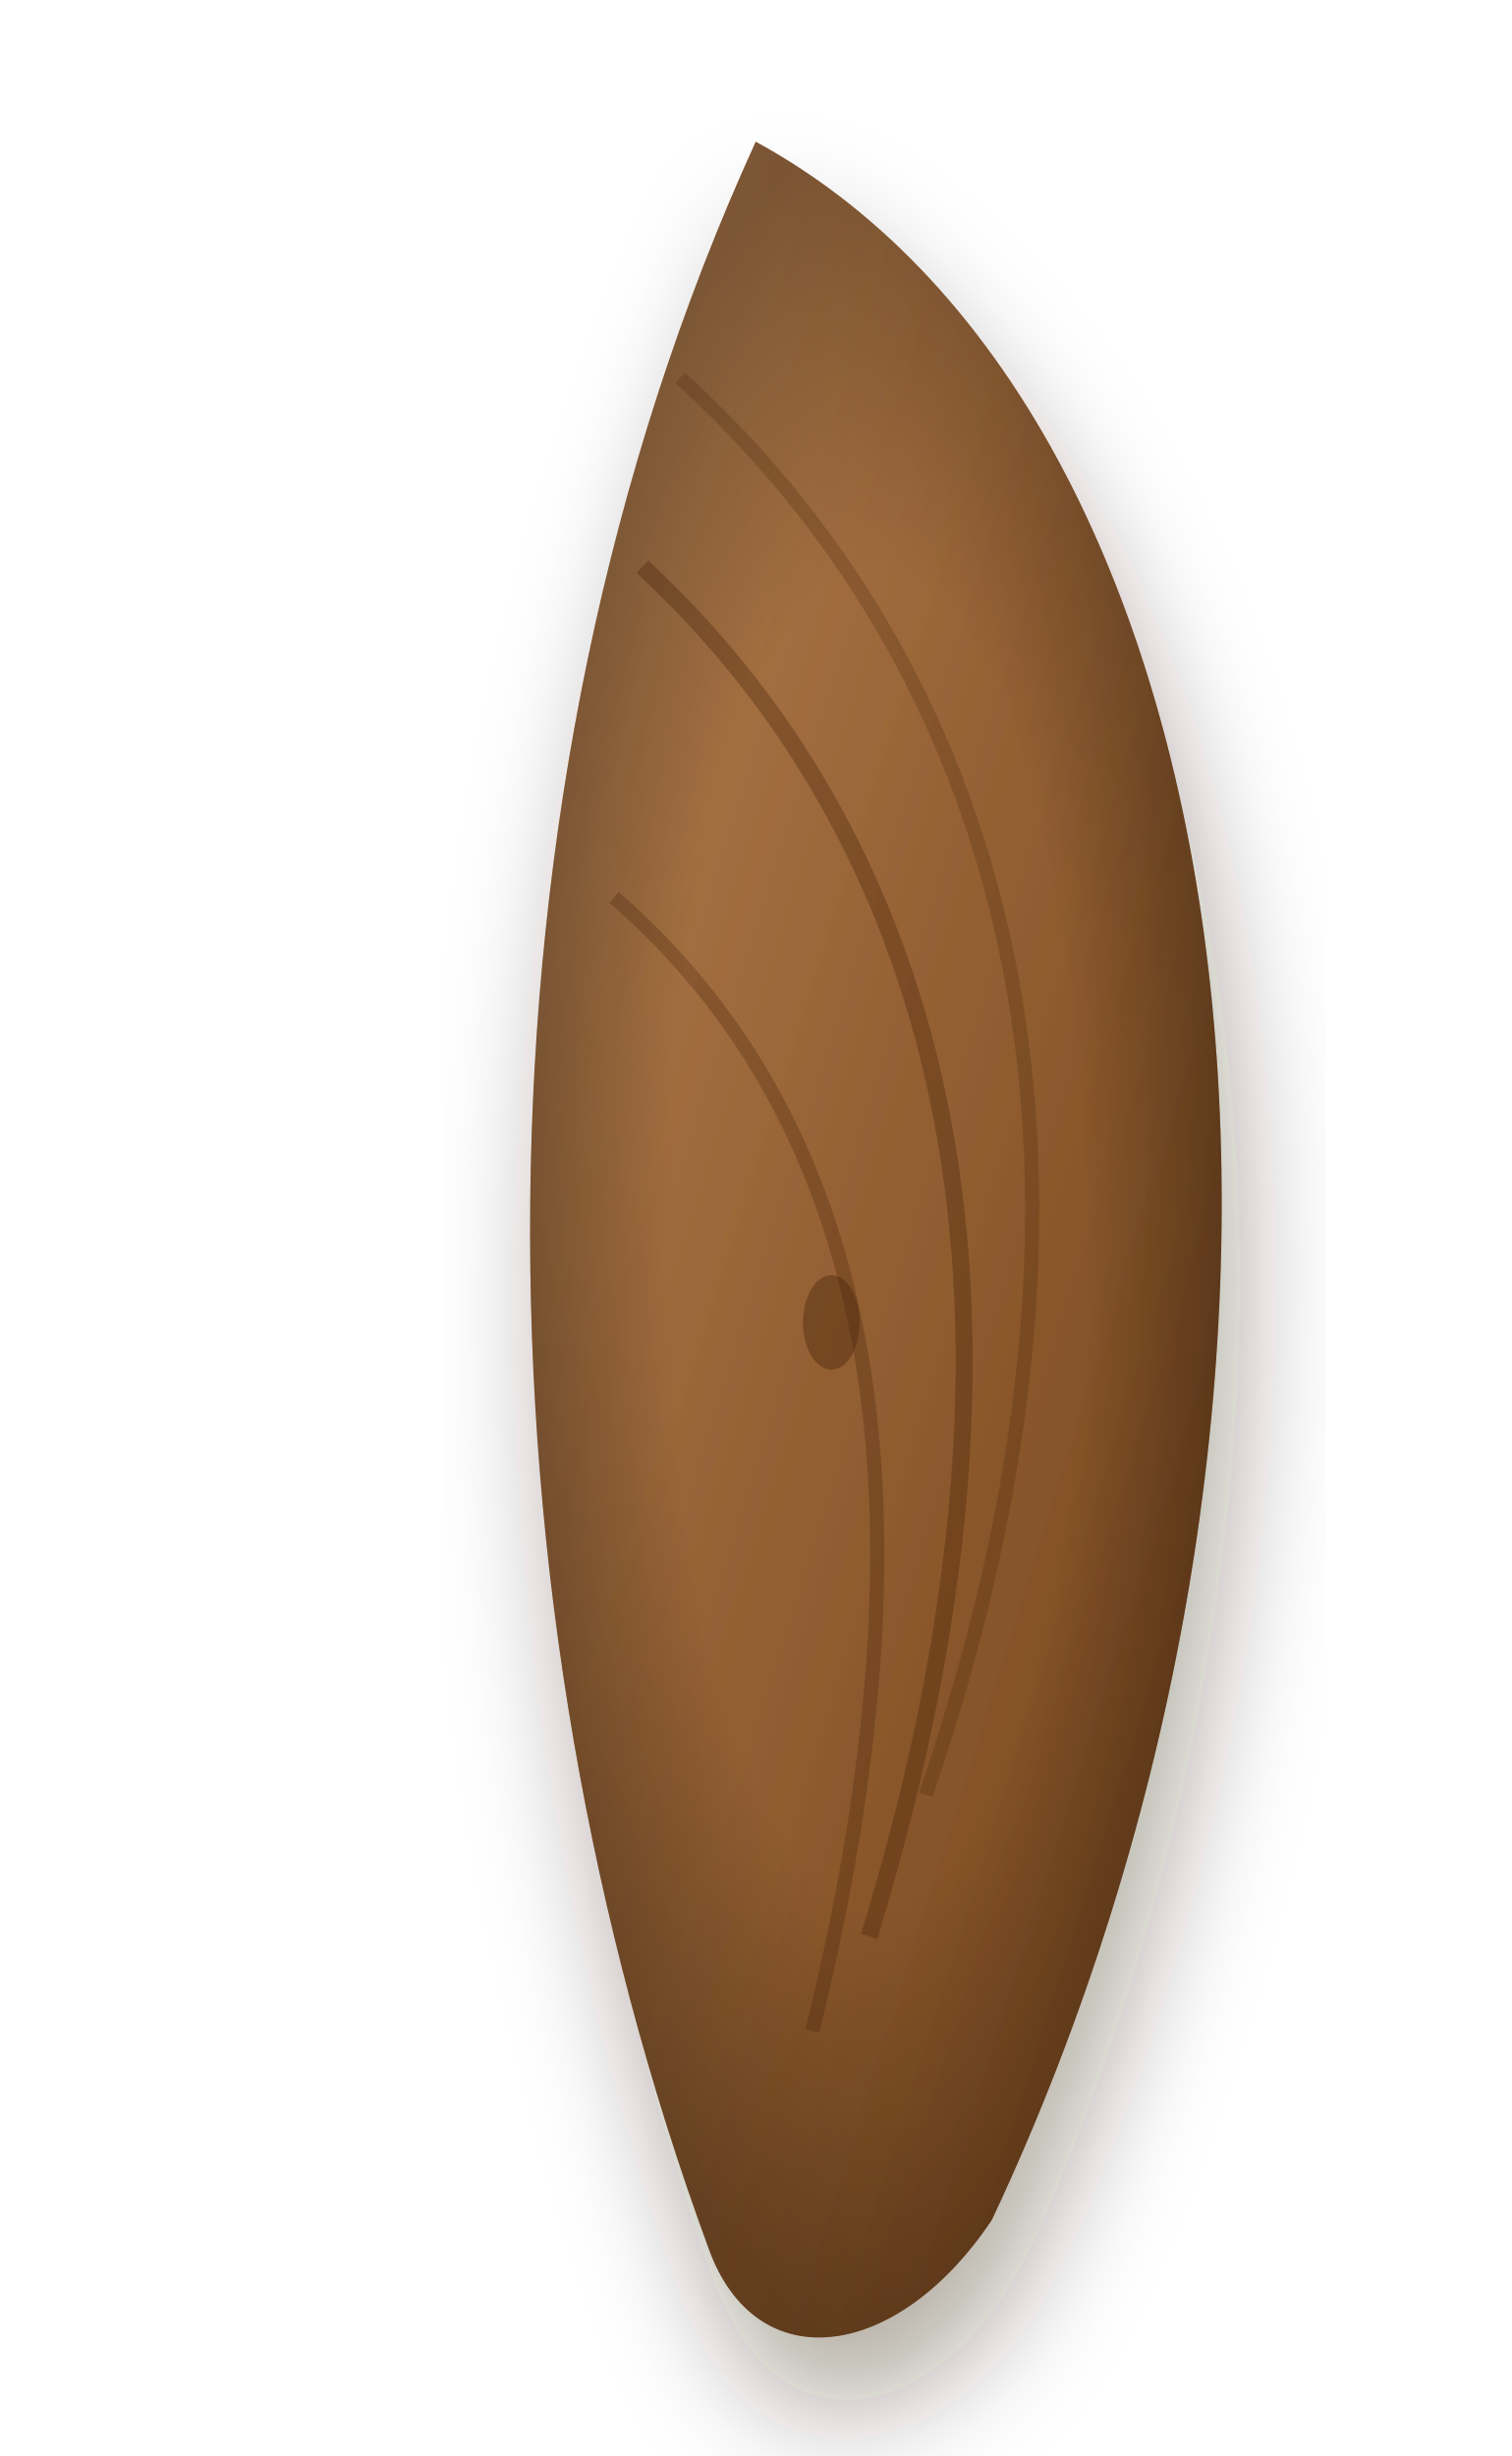
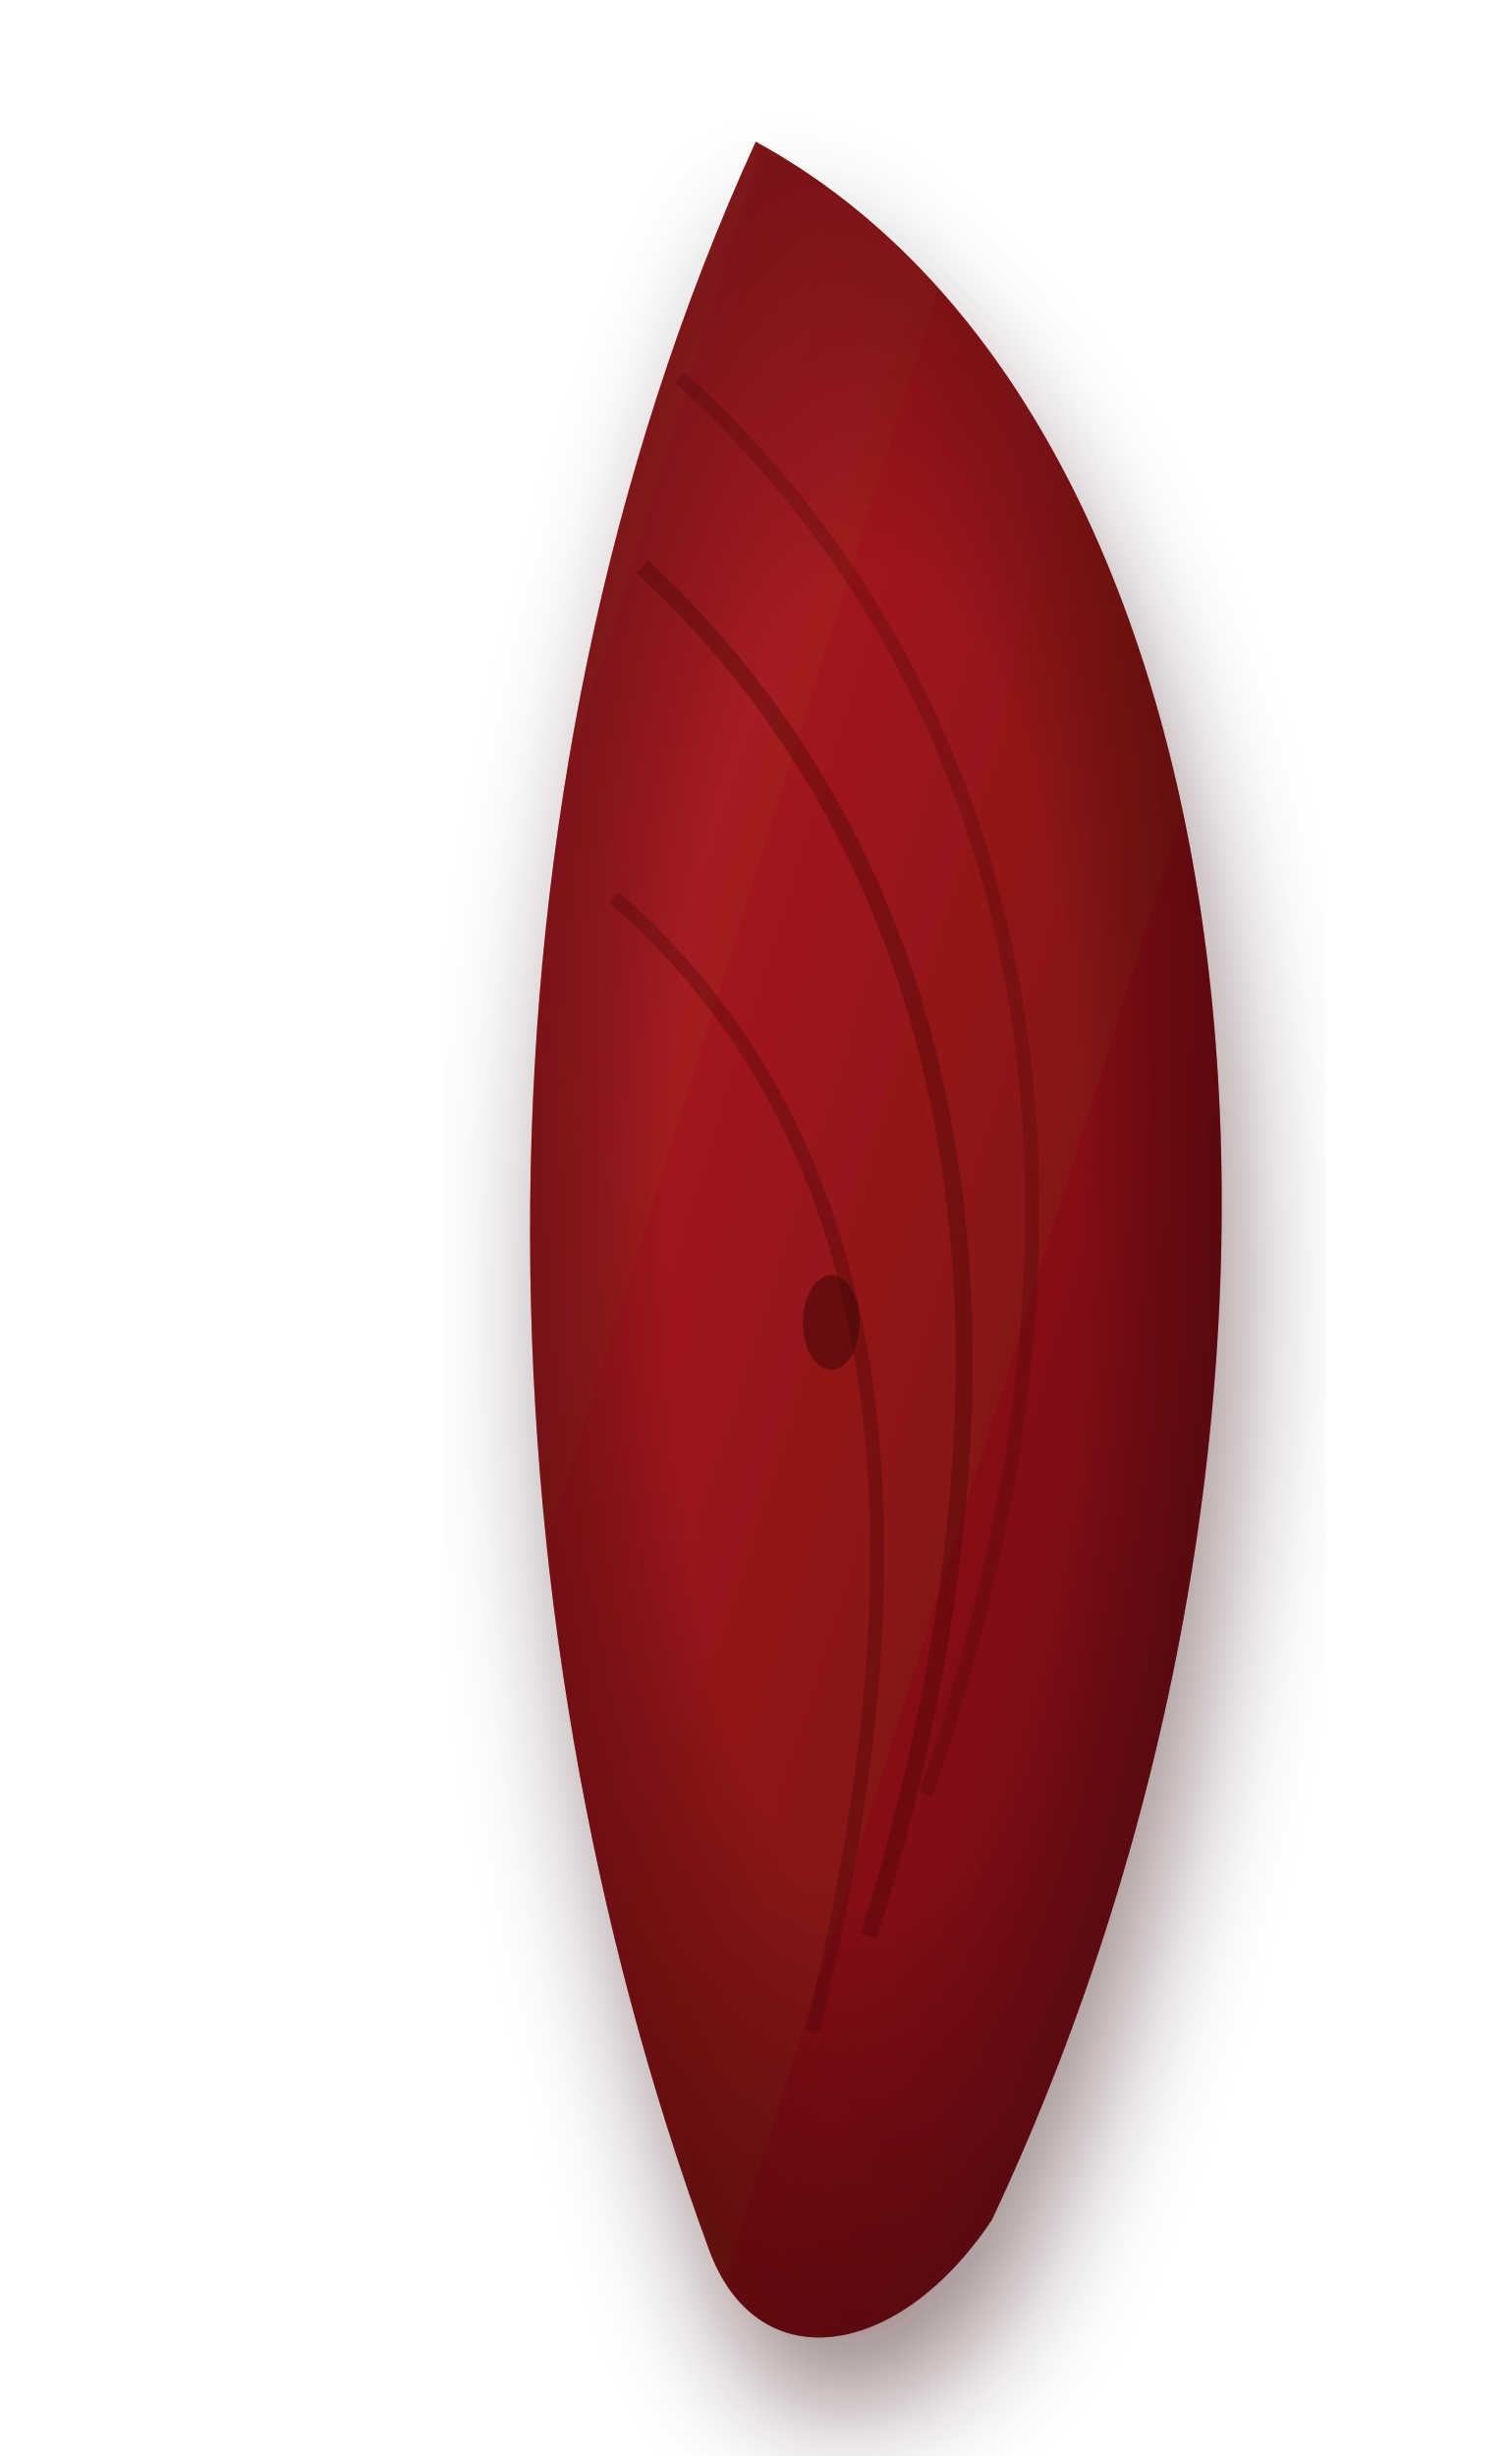
<svg xmlns="http://www.w3.org/2000/svg" viewBox="0 0 160 260" width="160" height="260">
  <defs>
    <linearGradient id="flatWood" x1="0%" y1="0%" x2="100%" y2="100%">
-       <stop offset="0%" stop-color="#b88354" />
-       <stop offset="50%" stop-color="#935f32" />
-       <stop offset="100%" stop-color="#6f4019" />
+       <stop offset="0%" stop-color="#BF262C" />
+       <stop offset="45%" stop-color="#96151A" />
+       <stop offset="100%" stop-color="#630A0E" />
    </linearGradient>
    <radialGradient id="innerShade" cx="50%" cy="50%" r="50%">
      <stop offset="60%" stop-color="#000" stop-opacity="0" />
-       <stop offset="100%" stop-color="#000" stop-opacity="0.28" />
+       <stop offset="100%" stop-color="#280406" stop-opacity="0.38" />
    </radialGradient>
    <filter id="softShadow2" x="-15%" y="-15%" width="130%" height="130%">
-       <feDropShadow dx="2" dy="8" stdDeviation="6" flood-color="#2a1608" flood-opacity="0.35" />
+       <feDropShadow dx="2" dy="8" stdDeviation="6" flood-color="#2d0608" flood-opacity="0.45" />
    </filter>
  </defs>
  <path d="M 80 15             C 135 45, 145 150, 105 235             C 95 250, 80 252, 75 238             C 50 170, 48 85, 80 15 Z" fill="url(#flatWood)" filter="url(#softShadow2)" />
  <path d="M 80 15             C 135 45, 145 150, 105 235             C 95 250, 80 252, 75 238             C 50 170, 48 85, 80 15 Z" fill="url(#innerShade)" />
-   <path d="M 68 60 C 95 85, 115 130, 92 205" stroke="#48240a" stroke-width="1.8" stroke-opacity="0.35" fill="none" />
-   <path d="M 65 95 C 88 115, 102 150, 86 215" stroke="#48240a" stroke-width="1.5" stroke-opacity="0.3" fill="none" />
-   <path d="M 72 40 C 105 70, 122 120, 98 190" stroke="#48240a" stroke-width="1.5" stroke-opacity="0.25" fill="none" />
-   <ellipse cx="88" cy="140" rx="3" ry="5" fill="#48240a" fill-opacity="0.4" />
+   <path d="M 68 60 C 95 85, 115 130, 92 205" stroke="#420608" stroke-width="1.8" stroke-opacity="0.35" fill="none" />
+   <path d="M 65 95 C 88 115, 102 150, 86 215" stroke="#420608" stroke-width="1.5" stroke-opacity="0.3" fill="none" />
+   <path d="M 72 40 C 105 70, 122 120, 98 190" stroke="#420608" stroke-width="1.5" stroke-opacity="0.25" fill="none" />
+   <ellipse cx="88" cy="140" rx="3" ry="5" fill="#3b0507" fill-opacity="0.5" />
</svg>
